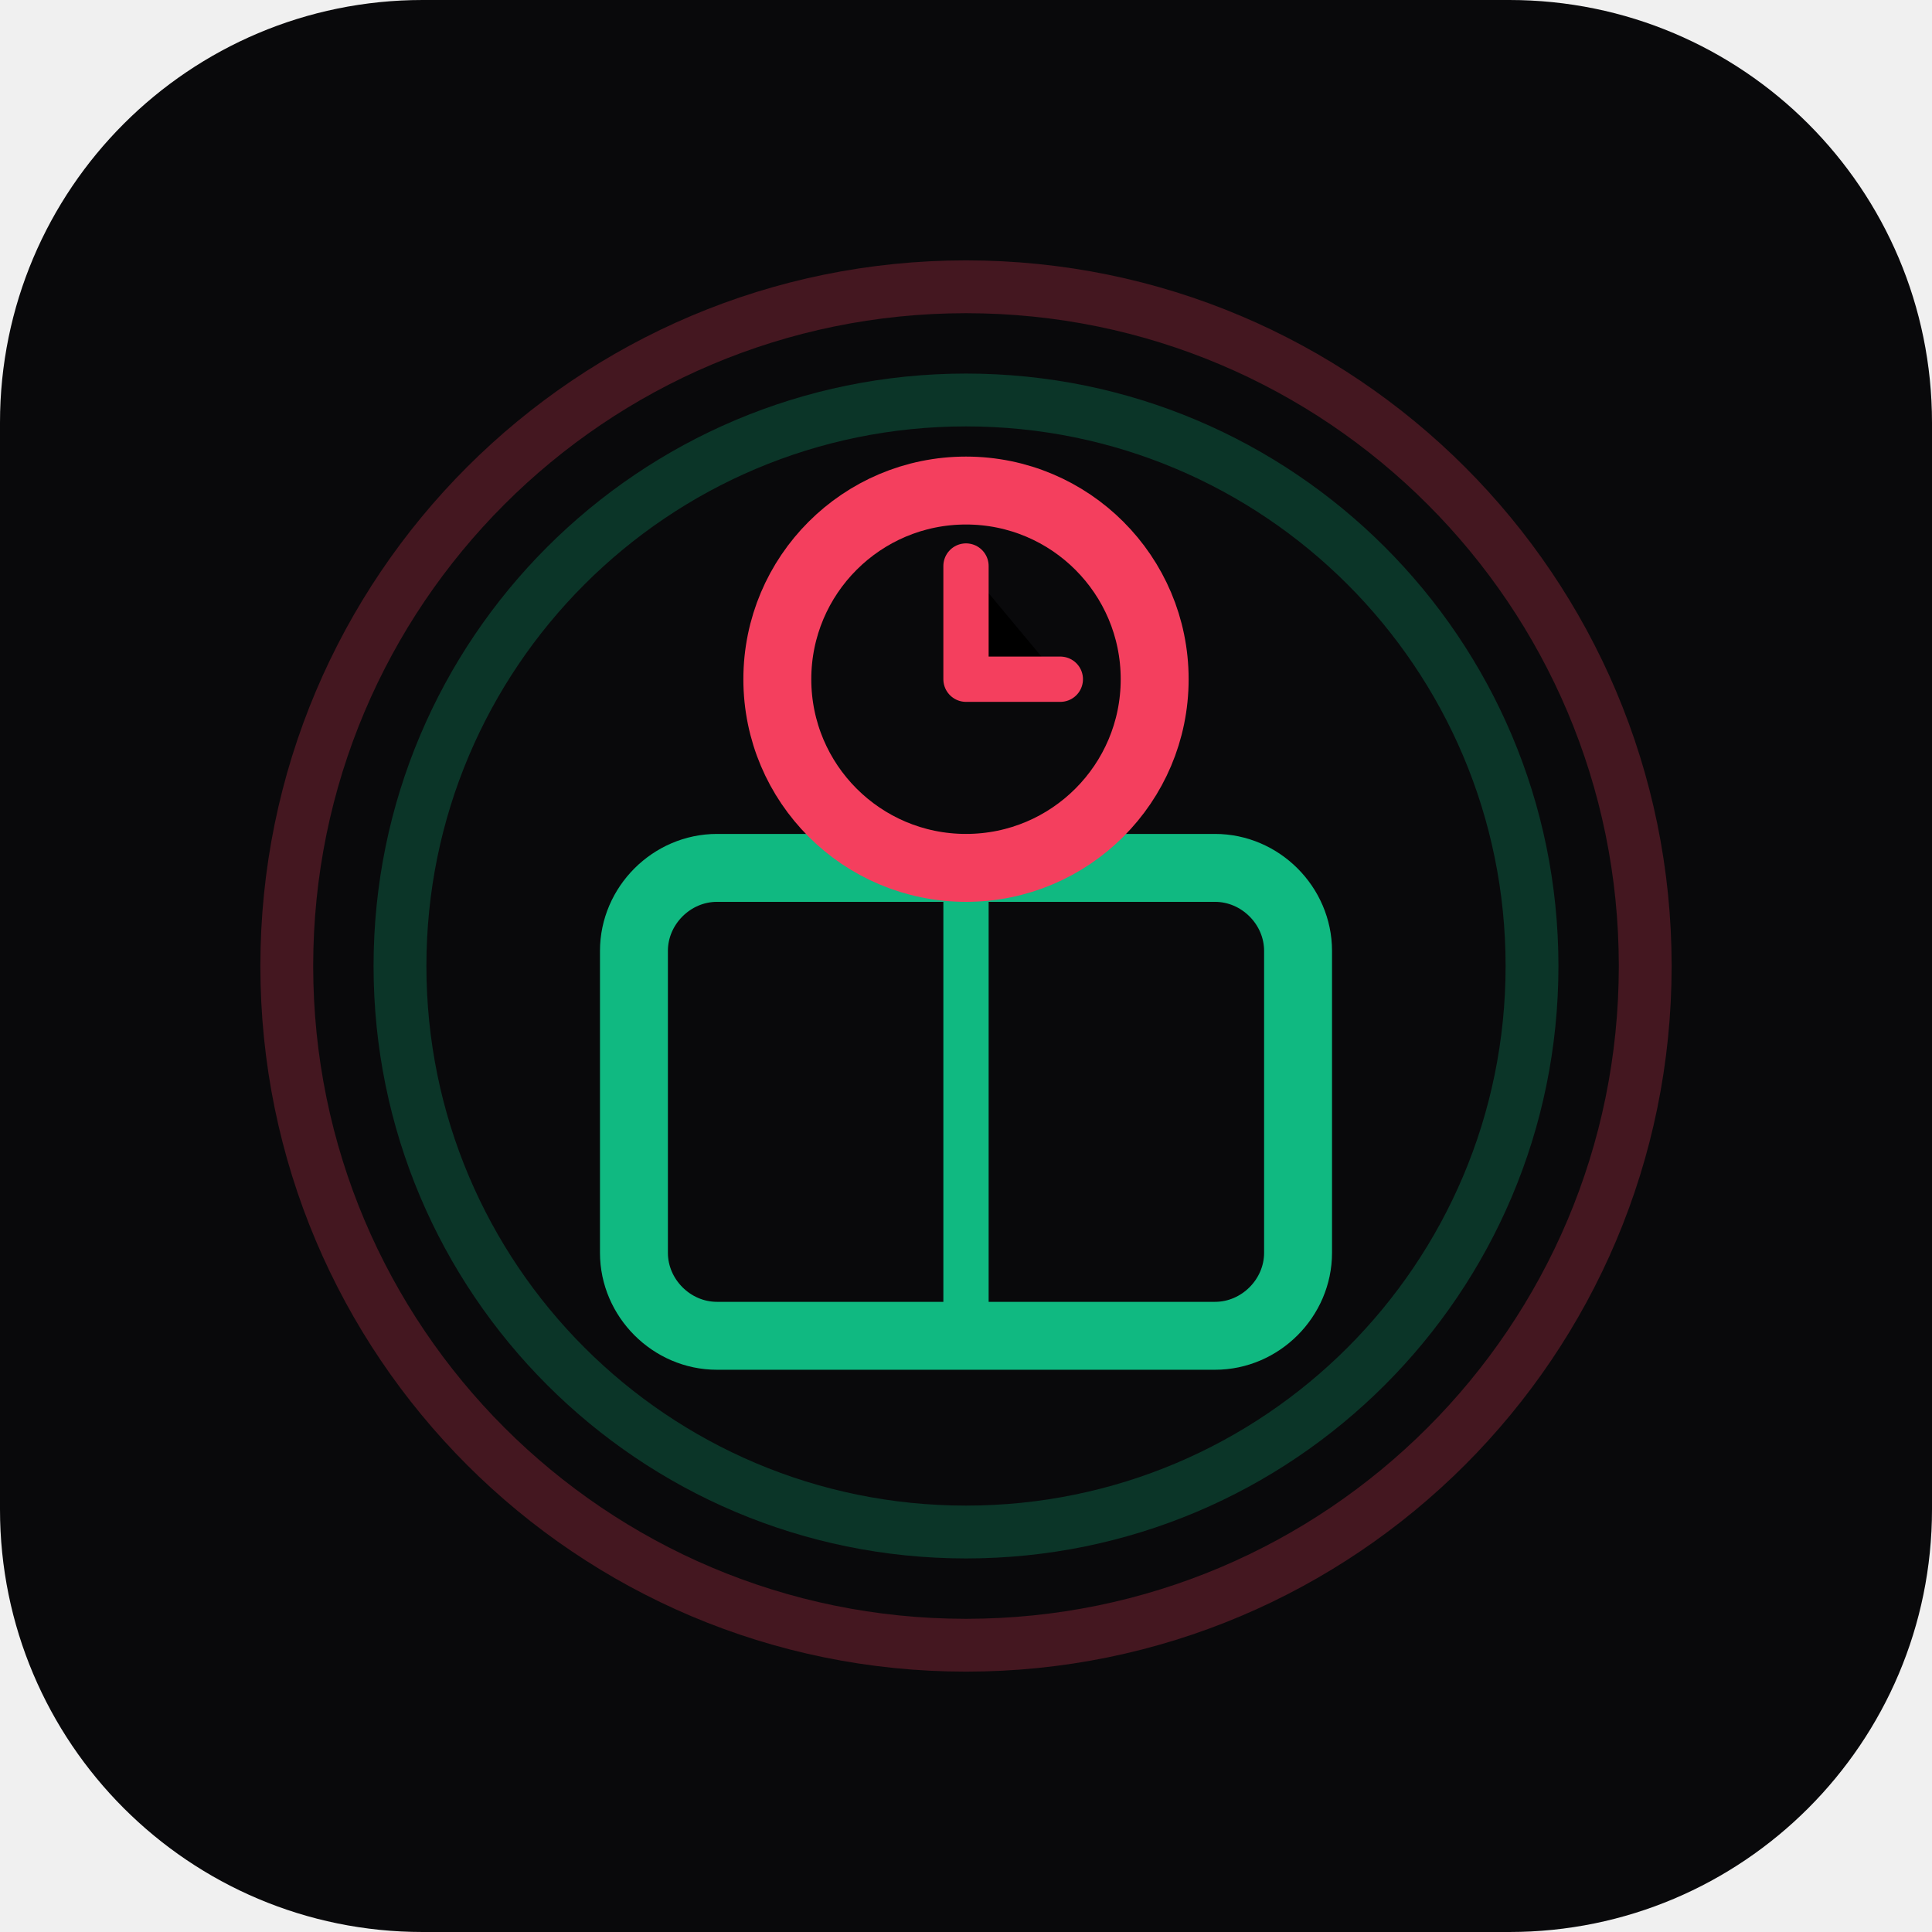
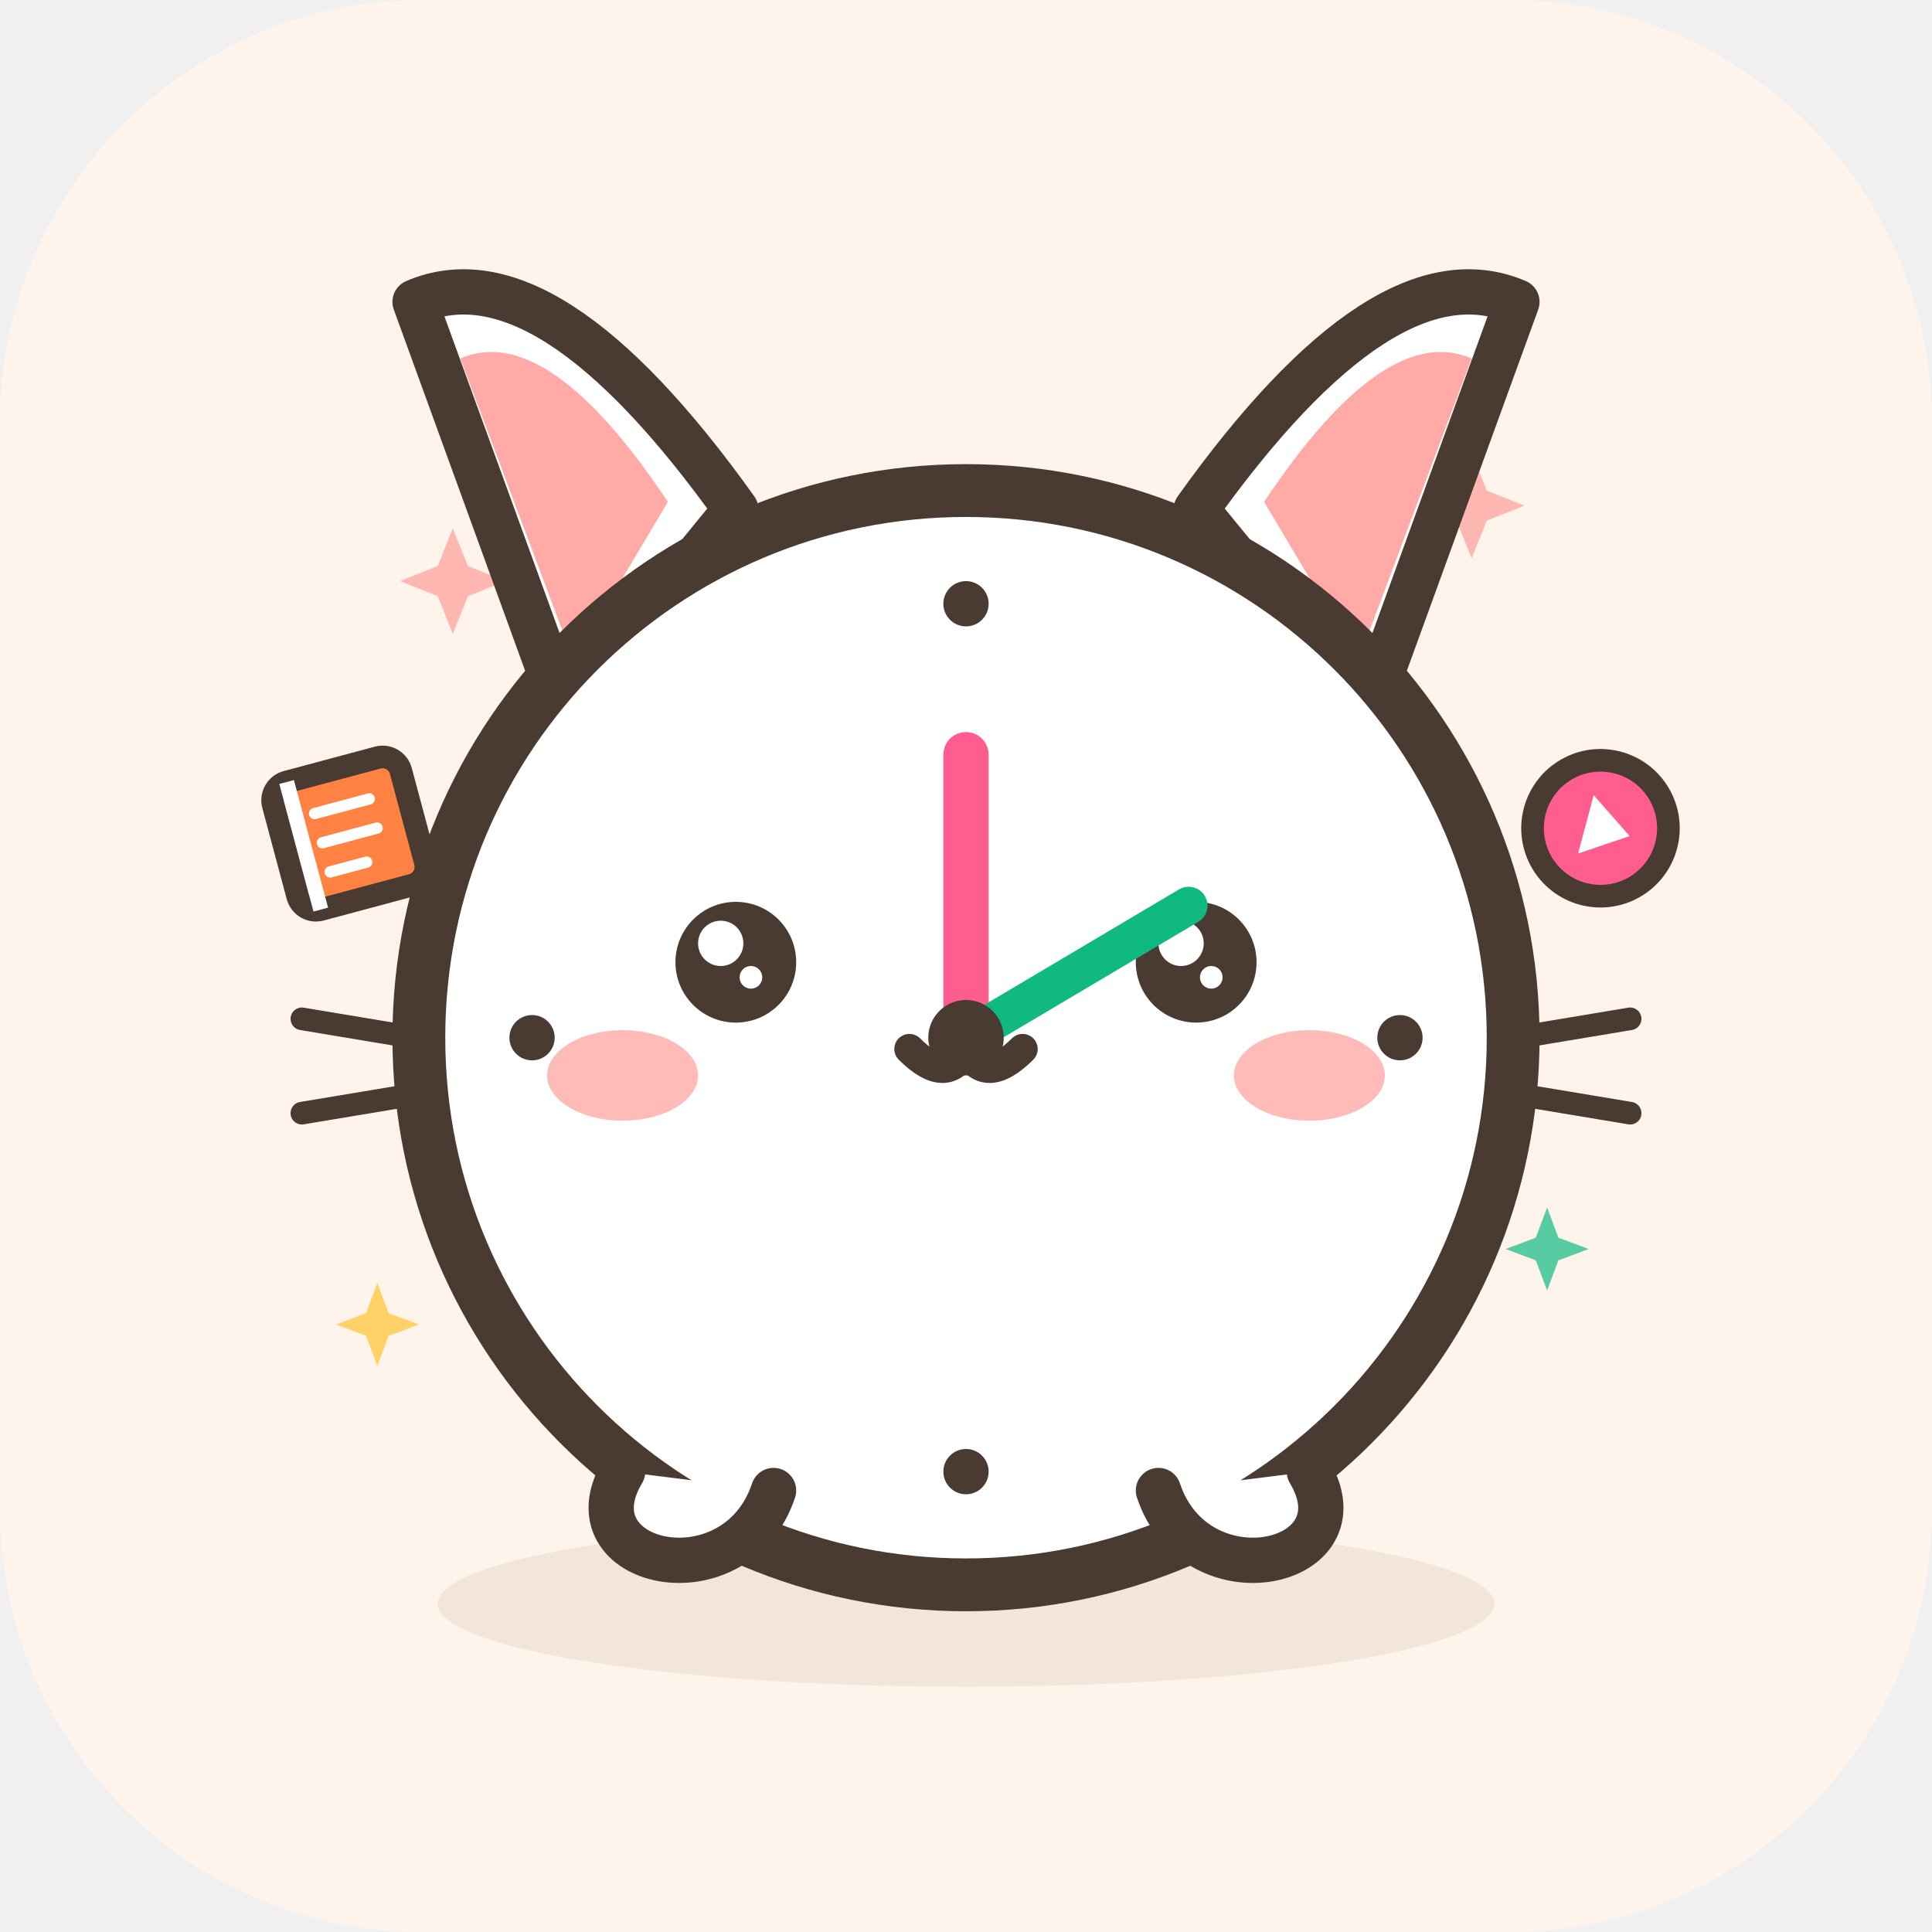
<svg xmlns="http://www.w3.org/2000/svg" viewBox="0 0 512 512" width="512" height="512">
-   <rect width="512" height="512" rx="112" fill="#09090b" />
-   <circle cx="256" cy="256" r="180" fill="none" stroke="#f43f5e" stroke-width="14" opacity="0.25" />
-   <circle cx="256" cy="256" r="150" fill="none" stroke="#10b981" stroke-width="14" opacity="0.25" />
-   <path d="M190 230h132c12 0 22 10 22 22v80c0 12-10 22-22 22H190c-12 0-22-10-22-22v-80c0-12 10-22 22-22z" fill="none" stroke="#10b981" stroke-width="18" stroke-linecap="round" stroke-linejoin="round" />
-   <path d="M256 230v124" stroke="#10b981" stroke-width="12" stroke-linecap="round" />
-   <circle cx="256" cy="180" r="50" fill="#09090b" stroke="#f43f5e" stroke-width="18" />
-   <path d="M256 150v30h25" stroke="#f43f5e" stroke-width="12" stroke-linecap="round" stroke-linejoin="round" />
+   <rect width="512" height="512" rx="112" fill="#FFF4EB" />
+   <ellipse cx="256" cy="425" rx="140" ry="22" fill="#EADCD0" opacity="0.6" />
+   <path d="M120 140 L124 150 L134 154 L124 158 L120 168 L116 158 L106 154 L116 150 Z" fill="#FFB7B2" />
+   <path d="M390 120 L394 130 L404 134 L394 138 L390 148 L386 138 L376 134 L386 130 Z" fill="#FFB7B2" />
+   <path d="M100 340 L103 348 L111 351 L103 354 L100 362 L97 354 L89 351 L97 348 Z" fill="#FFD166" />
+   <path d="M410 320 L413 328 L421 331 L413 334 L410 342 L407 334 L399 331 L407 328 Z" fill="#10B981" opacity="0.7" />
+   <path d="M150 190 L110 80 Q145 65 195 135 Z" fill="#FFFFFF" stroke="#4A3B32" stroke-width="12" stroke-linejoin="round" />
+   <path d="M152 175 L122 95 Q145 85 177 133 Z" fill="#FFAAA6" />
+   <path d="M362 190 L402 80 Q367 65 317 135 Z" fill="#FFFFFF" stroke="#4A3B32" stroke-width="12" stroke-linejoin="round" />
+   <path d="M360 175 L390 95 Q367 85 335 133 Z" fill="#FFAAA6" />
+   <circle cx="256" cy="275" r="145" fill="#FFFFFF" stroke="#4A3B32" stroke-width="14" />
+   <ellipse cx="165" cy="285" rx="20" ry="12" fill="#FFAAA6" opacity="0.8" />
+   <ellipse cx="347" cy="285" rx="20" ry="12" fill="#FFAAA6" opacity="0.8" />
+   <circle cx="195" cy="255" r="16" fill="#4A3B32" />
+   <circle cx="191" cy="250" r="6" fill="#FFFFFF" />
+   <circle cx="199" cy="259" r="3" fill="#FFFFFF" />
+   <circle cx="317" cy="255" r="16" fill="#4A3B32" />
+   <circle cx="313" cy="250" r="6" fill="#FFFFFF" />
+   <circle cx="321" cy="259" r="3" fill="#FFFFFF" />
+   <path d="M241 278 Q251 288 256 278 Q261 288 271 278" fill="none" stroke="#4A3B32" stroke-width="8" stroke-linecap="round" />
+   <line x1="110" y1="275" x2="80" y2="270" stroke="#4A3B32" stroke-width="6" stroke-linecap="round" />
+   <line x1="110" y1="290" x2="80" y2="295" stroke="#4A3B32" stroke-width="6" stroke-linecap="round" />
+   <line x1="402" y1="275" x2="432" y2="270" stroke="#4A3B32" stroke-width="6" stroke-linecap="round" />
+   <line x1="402" y1="290" x2="432" y2="295" stroke="#4A3B32" stroke-width="6" stroke-linecap="round" />
+   <circle cx="256" cy="160" r="6" fill="#4A3B32" />
+   <circle cx="371" cy="275" r="6" fill="#4A3B32" />
+   <circle cx="256" cy="390" r="6" fill="#4A3B32" />
+   <circle cx="141" cy="275" r="6" fill="#4A3B32" />
+   <line x1="256" y1="275" x2="256" y2="200" stroke="#FF5D8F" stroke-width="12" stroke-linecap="round" />
+   <line x1="256" y1="275" x2="315" y2="240" stroke="#10B981" stroke-width="10" stroke-linecap="round" />
+   <circle cx="256" cy="275" r="10" fill="#4A3B32" />
+   <path d="M165 390 C150 415, 195 425, 205 395" fill="#FFFFFF" stroke="#4A3B32" stroke-width="12" stroke-linecap="round" stroke-linejoin="round" />
+   <path d="M347 390 C362 415, 317 425, 307 395" fill="#FFFFFF" stroke="#4A3B32" stroke-width="12" stroke-linecap="round" stroke-linejoin="round" />
+   <g transform="translate(65, 205) rotate(-15)">
+     <path d="M10 5 H35 A5 5 0 0 1 40 10 V35 A5 5 0 0 1 35 40 H10 A5 5 0 0 1 5 35 V10 A5 5 0 0 1 10 5" fill="#FF8243" stroke="#4A3B32" stroke-width="6" />
+     <path d="M10 5 V40" stroke="#FFFFFF" stroke-width="4" />
+     <path d="M15 15 H30 M15 23 H30 M15 31 H25" stroke="#FFFFFF" stroke-width="3" stroke-linecap="round" />
+   </g>
+   <g transform="translate(410, 195) rotate(15)">
+     <circle cx="20" cy="20" r="18" fill="#FF5D8F" stroke="#4A3B32" stroke-width="6" />
+     <polygon points="16,12 28,20 16,28" fill="#FFFFFF" />
+   </g>
</svg>
